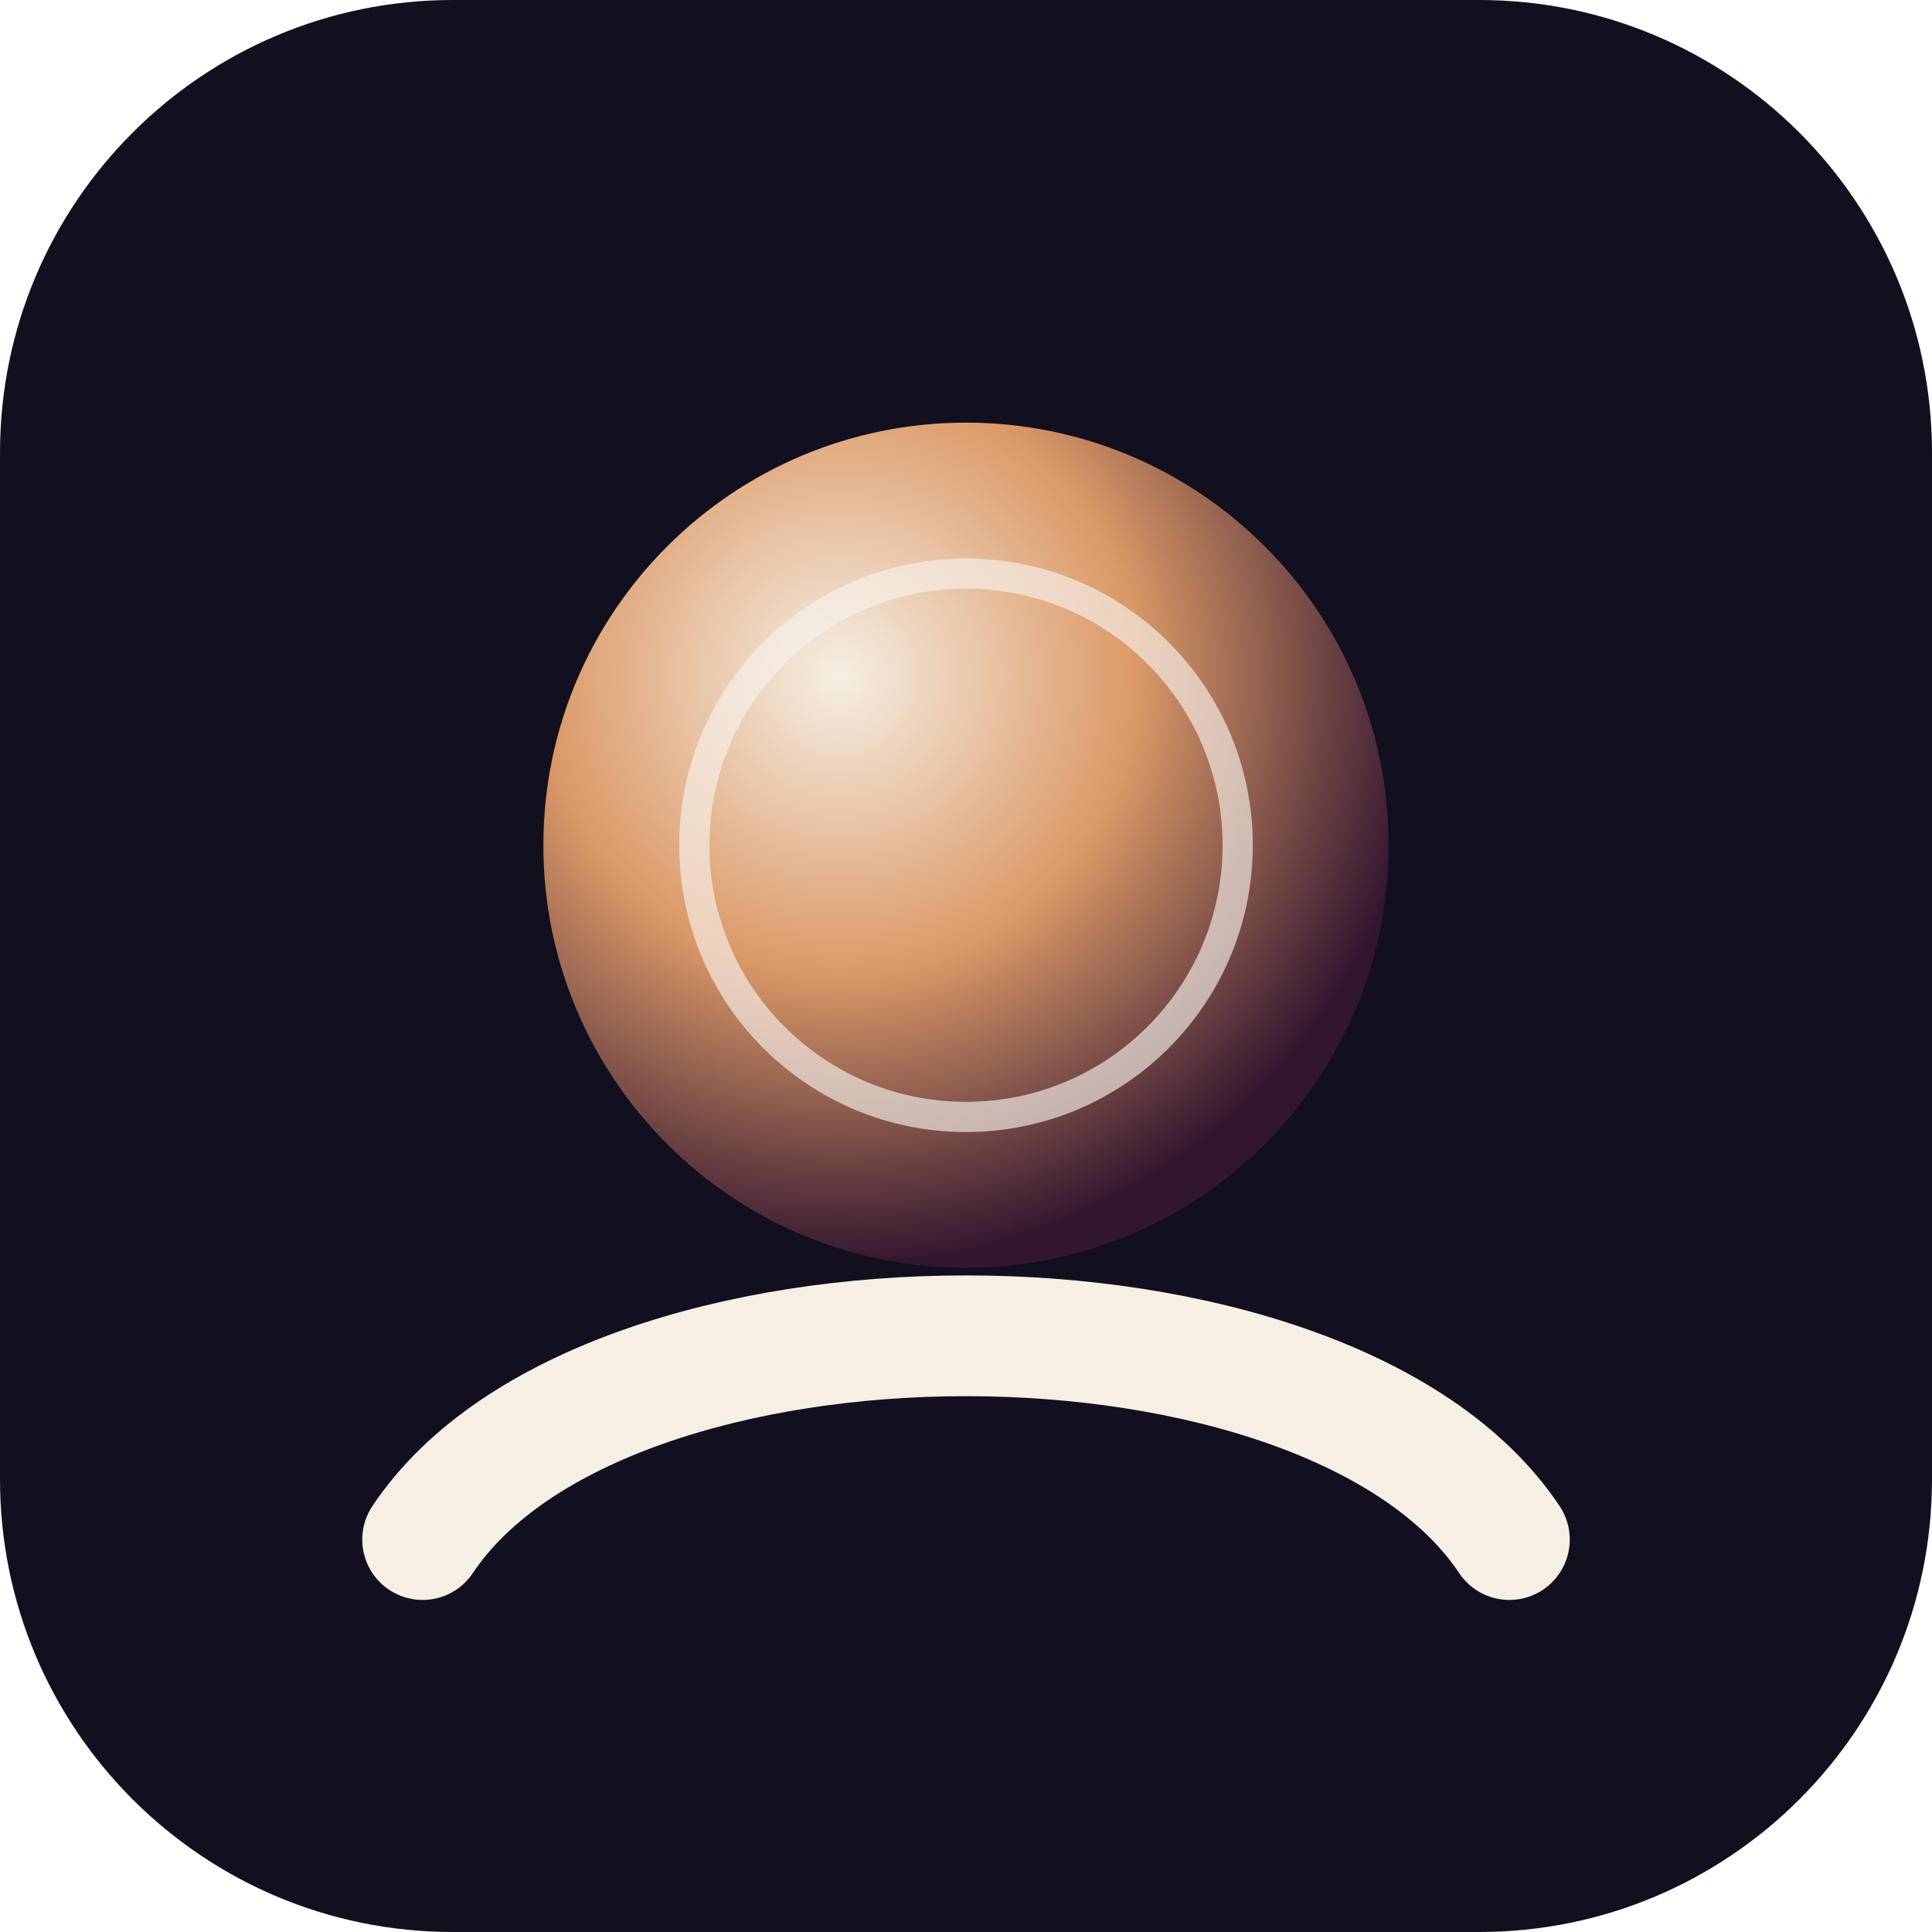
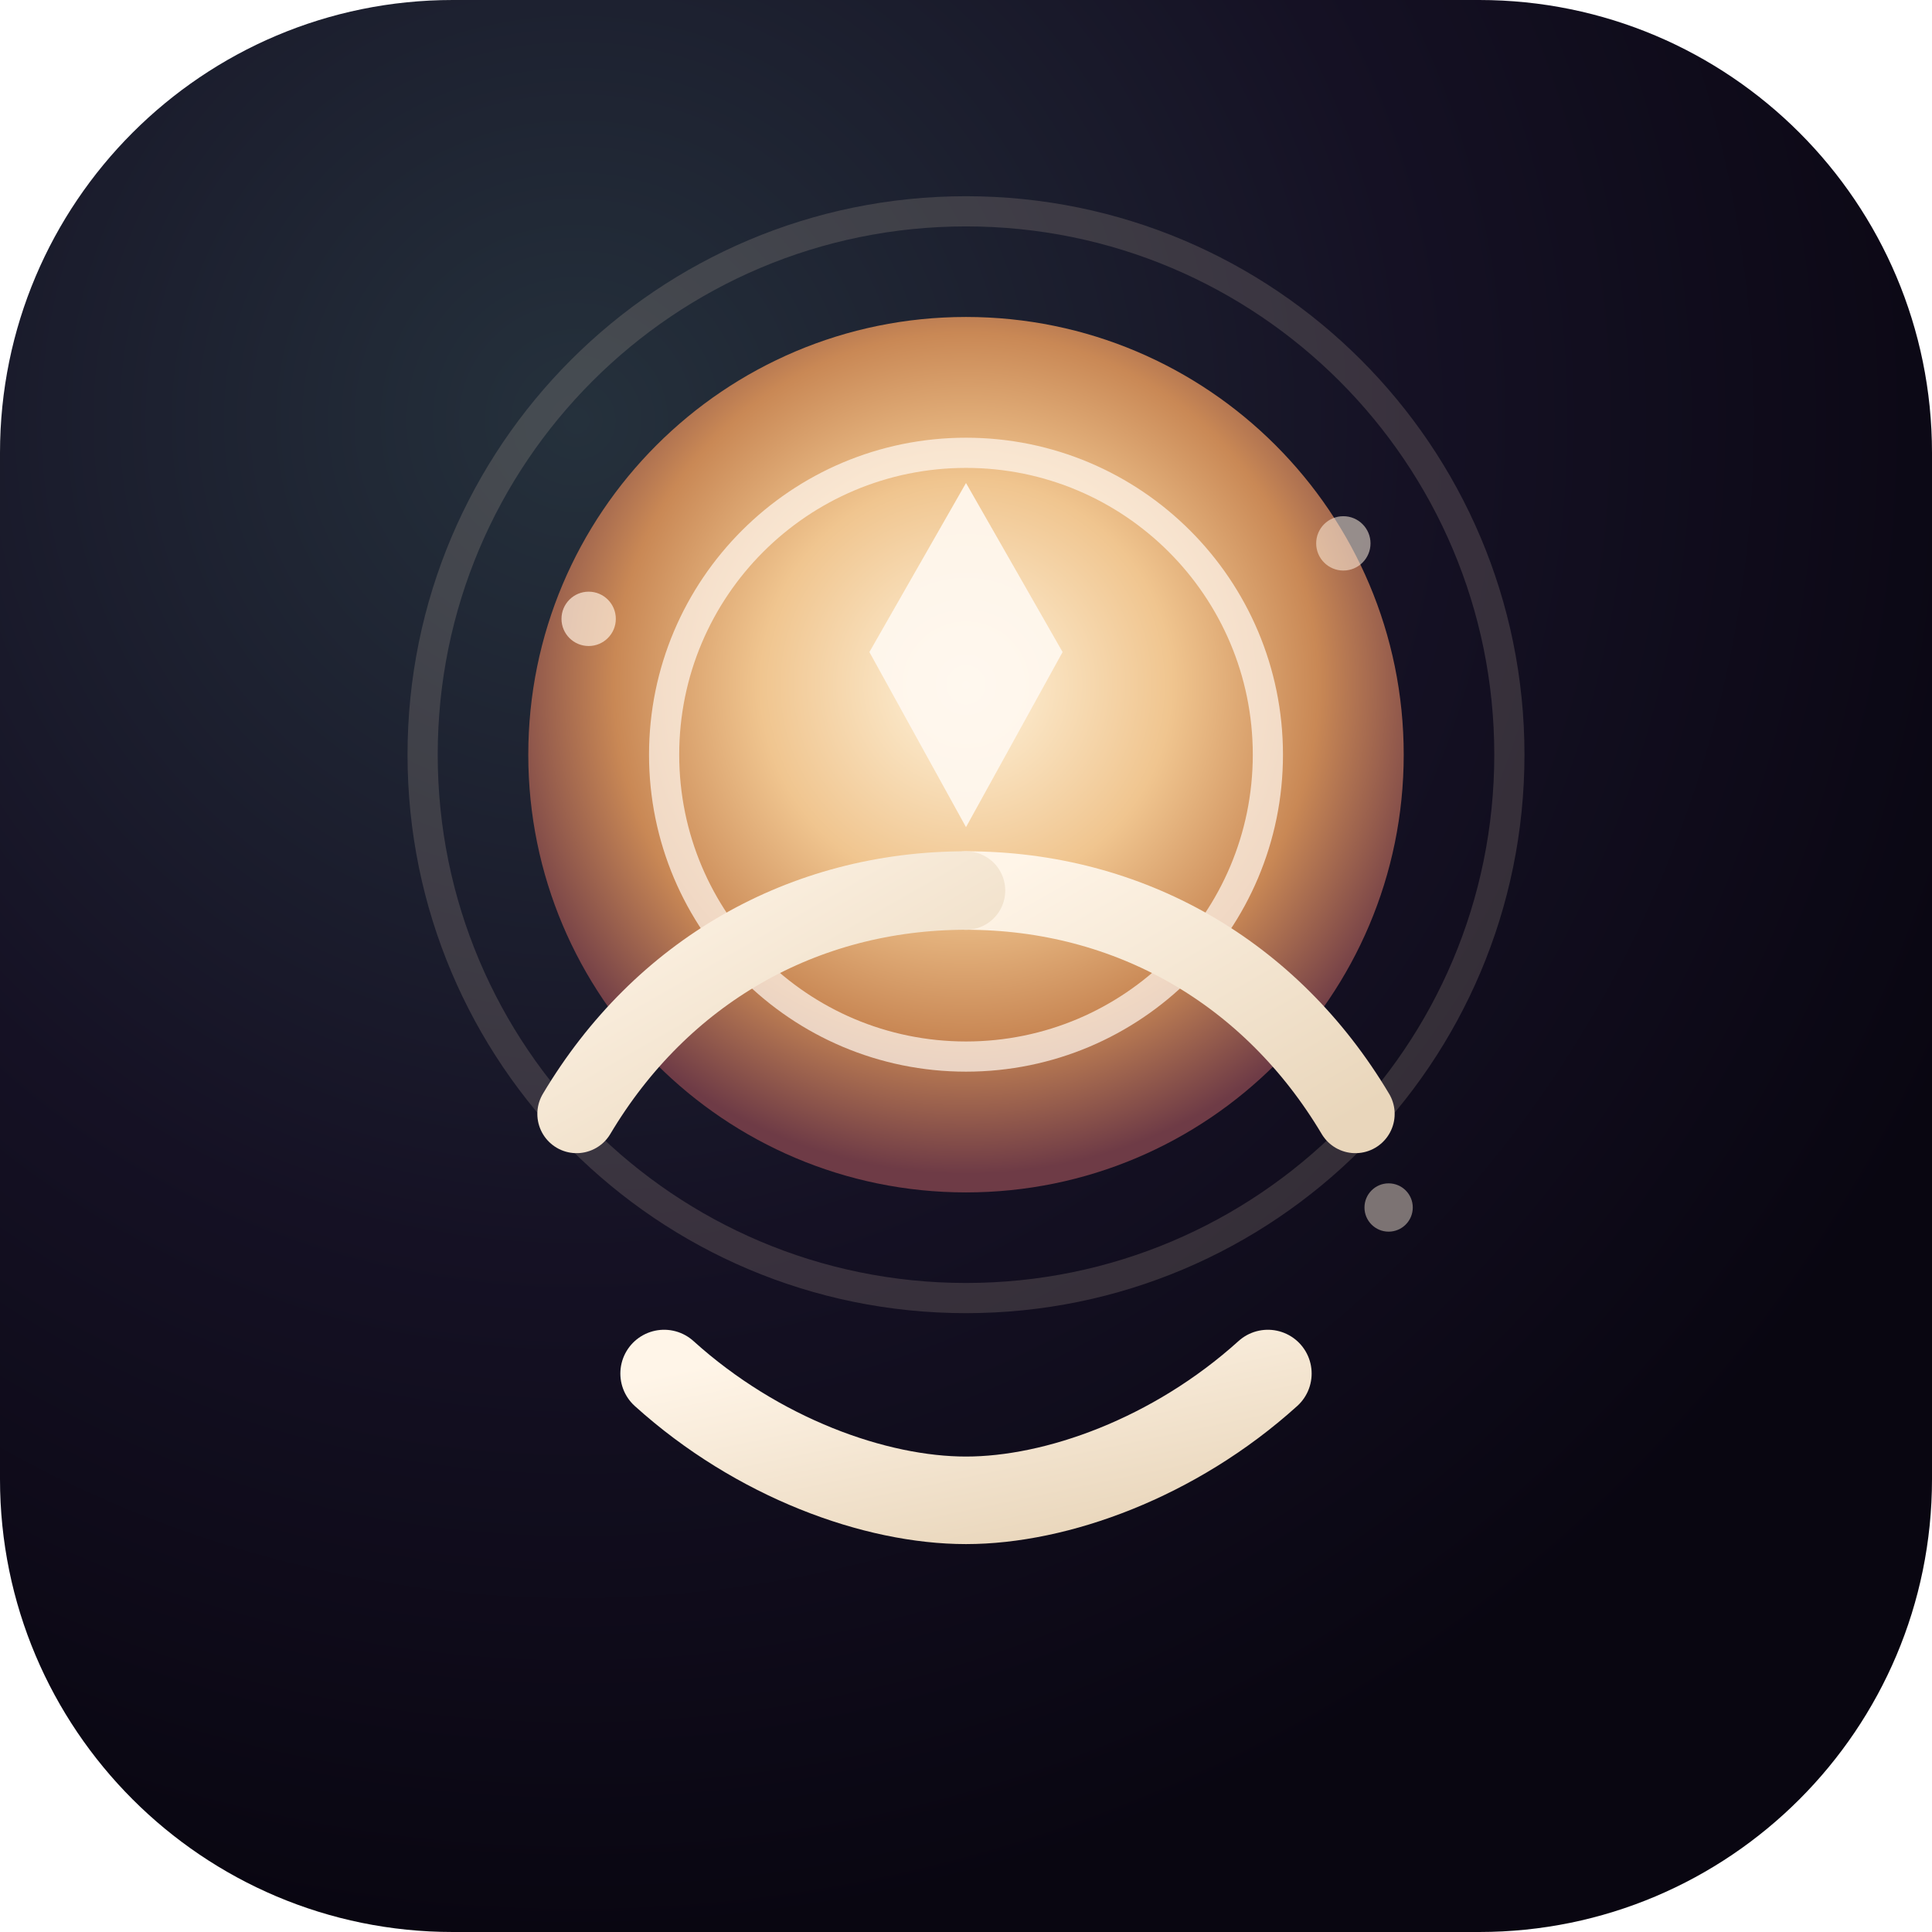
<svg xmlns="http://www.w3.org/2000/svg" viewBox="0 0 128 128">
  <defs>
-     <radialGradient id="g" cx="35%" cy="30%" r="70%">
-       <stop offset="0%" stop-color="#f6efe4" />
-       <stop offset="50%" stop-color="#db9a68" />
-       <stop offset="100%" stop-color="#32152f" />
+     <radialGradient id="bgGlow" cx="30%" cy="22%" r="78%">
+       <stop offset="0%" stop-color="#25313c" />
+       <stop offset="55%" stop-color="#151124" />
+       <stop offset="100%" stop-color="#090611" />
    </radialGradient>
+     <radialGradient id="orb" cx="50%" cy="42%" r="56%">
+       <stop offset="0%" stop-color="#fff4dd" />
+       <stop offset="42%" stop-color="#f0c58f" />
+       <stop offset="72%" stop-color="#c98855" />
+       <stop offset="100%" stop-color="#6e3b46" />
+     </radialGradient>
+     <linearGradient id="sigil" x1="0%" y1="0%" x2="100%" y2="100%">
+       <stop offset="0%" stop-color="#fff5e8" />
+       <stop offset="100%" stop-color="#e9d6bb" />
+     </linearGradient>
  </defs>
-   <rect width="128" height="128" rx="30" fill="#120f1f" />
-   <circle cx="64" cy="56" r="28" fill="url(#g)" />
-   <path d="M28 102c12-18 60-18 72 0" fill="none" stroke="#f6efe4" stroke-width="8" stroke-linecap="round" />
-   <circle cx="64" cy="56" r="18" fill="none" stroke="#f8f2eb" stroke-opacity=".65" stroke-width="2" />
+   <rect width="128" height="128" rx="30" fill="url(#bgGlow)" />
+   <circle cx="64" cy="50" r="29" fill="url(#orb)" />
+   <circle cx="64" cy="50" r="20" fill="none" stroke="#fff7ee" stroke-opacity=".72" stroke-width="2" />
+   <circle cx="64" cy="50" r="36" fill="none" stroke="#f4ddc6" stroke-opacity=".16" stroke-width="2" />
+   <path d="M64 32l6.4 11.2L64 54.8l-6.4-11.6L64 32z" fill="#fff8f1" fill-opacity=".9" />
+   <path d="M64 59c10.8 0 20.2 5.4 25.8 14.8" fill="none" stroke="url(#sigil)" stroke-width="5.2" stroke-linecap="round" />
+   <path d="M64 59c-10.8 0-20.2 5.4-25.8 14.8" fill="none" stroke="url(#sigil)" stroke-width="5.2" stroke-linecap="round" />
+   <path d="M44 91c6.2 5.6 14 8.4 20 8.4s13.8-2.8 20-8.4" fill="none" stroke="url(#sigil)" stroke-width="5.8" stroke-linecap="round" />
+   <circle cx="39" cy="41" r="1.8" fill="#fff0de" fill-opacity=".7" />
+   <circle cx="89" cy="36" r="1.8" fill="#fff0de" fill-opacity=".55" />
+   <circle cx="92" cy="80" r="1.6" fill="#fff0de" fill-opacity=".45" />
</svg>
